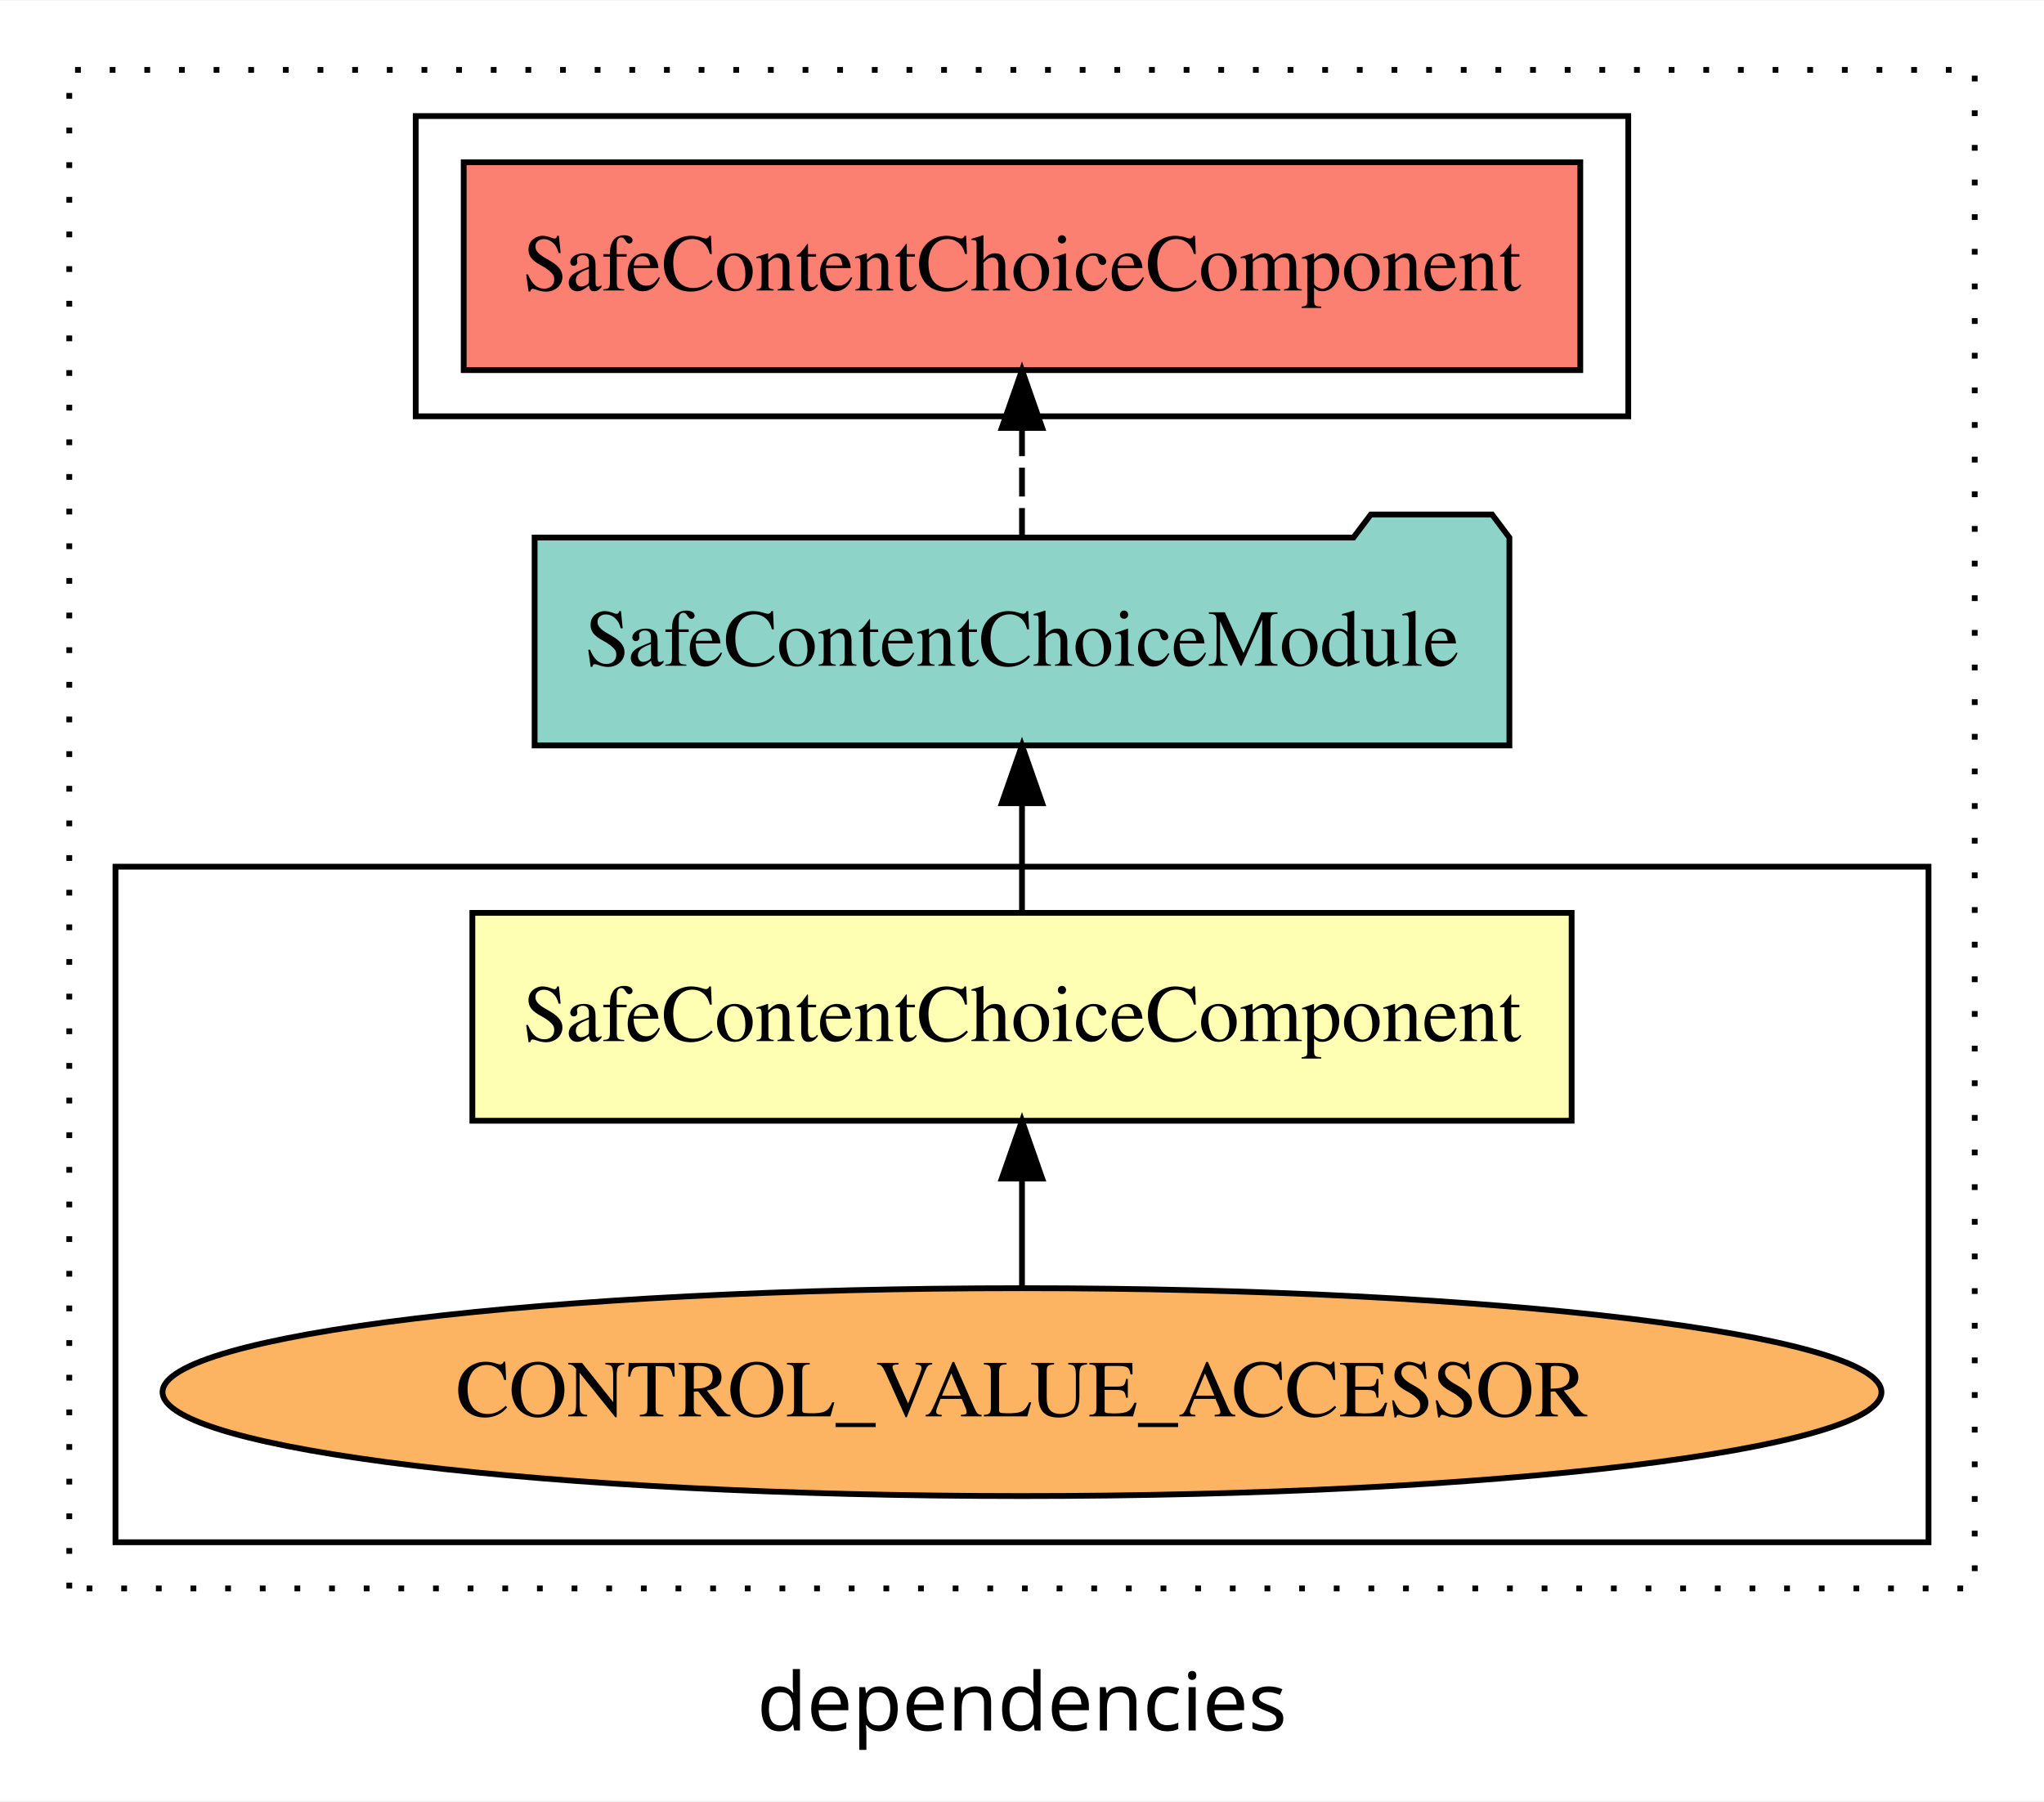
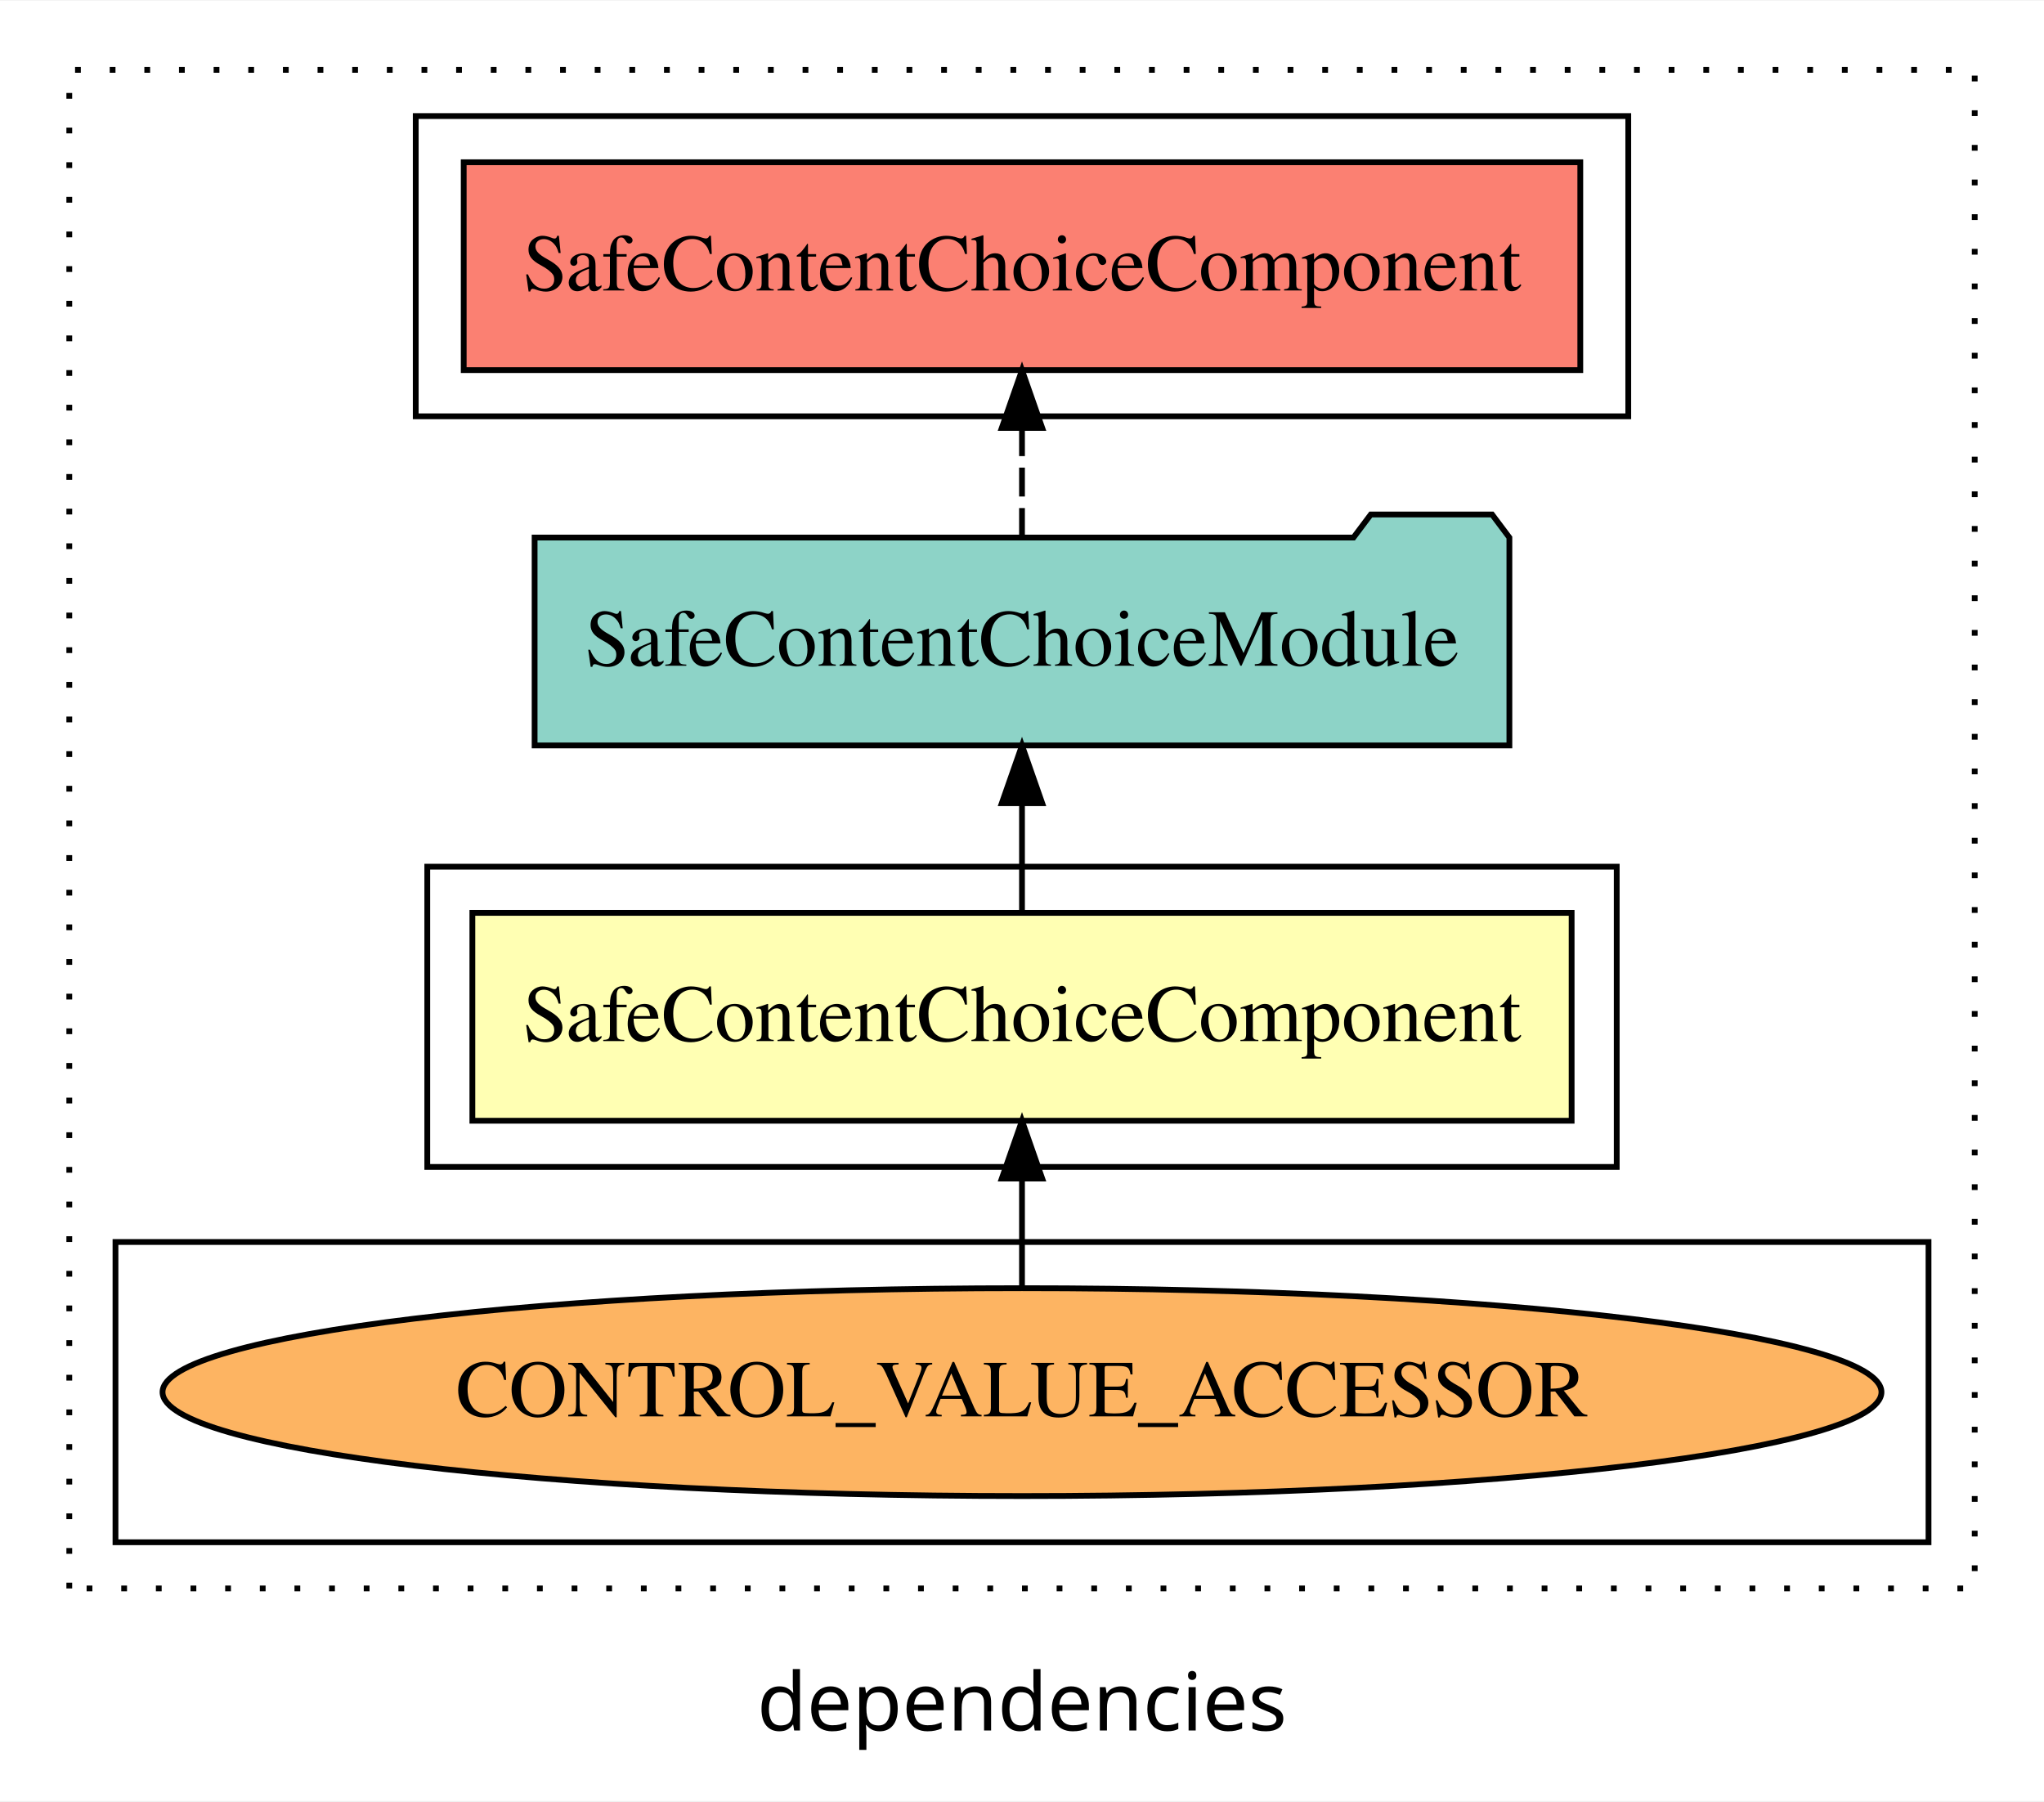
<svg xmlns="http://www.w3.org/2000/svg" width="354pt" height="312pt" viewBox="0.00 0.00 354.00 311.80">
  <g id="graph0" class="graph" transform="scale(1 1) rotate(0) translate(4 307.8)">
    <polygon fill="white" stroke="transparent" points="-4,4 -4,-307.8 350,-307.8 350,4 -4,4" />
    <text text-anchor="middle" x="173" y="-8.2" font-family="sans-serif" font-size="14.00">dependencies</text>
    <g id="clust1" class="cluster">
      <polygon fill="none" stroke="black" stroke-dasharray="1,5" points="8,-32.8 8,-295.8 338,-295.8 338,-32.8 8,-32.8" />
    </g>
-     <g id="clust3" class="cluster">
-       <polygon fill="none" stroke="black" points="16,-40.8 16,-157.8 330,-157.8 330,-40.8 16,-40.8" />
+     <g id="clust2" class="cluster">
+       <polygon fill="none" stroke="black" points="70,-105.8 70,-157.8 276,-157.8 276,-105.8 70,-105.8" />
    </g>
    <g id="clust5" class="cluster">
      <polygon fill="none" stroke="black" points="68,-235.8 68,-287.8 278,-287.8 278,-235.8 68,-235.8" />
+     </g>
+     <g id="clust3" class="cluster">
+       <polygon fill="none" stroke="black" points="16,-40.8 16,-92.8 330,-92.8 330,-40.8 16,-40.8" />
    </g>
    <g id="node1" class="node">
      <polygon fill="#ffffb3" stroke="black" points="268.19,-149.8 77.81,-149.8 77.81,-113.8 268.19,-113.8 268.19,-149.8" />
      <text text-anchor="middle" x="173" y="-127.6" font-family="Times,serif" font-size="14.00">SafeContentChoiceComponent</text>
    </g>
    <g id="node2" class="node">
      <polygon fill="#8dd3c7" stroke="black" points="257.41,-214.8 254.41,-218.8 233.41,-218.8 230.41,-214.8 88.59,-214.8 88.59,-178.8 257.41,-178.8 257.41,-214.8" />
      <text text-anchor="middle" x="173" y="-192.6" font-family="Times,serif" font-size="14.00">SafeContentChoiceModule</text>
    </g>
    <g id="edge1" class="edge">
      <path fill="none" stroke="black" d="M173,-149.91C173,-149.91 173,-168.79 173,-168.79" />
      <polygon fill="black" stroke="black" points="169.5,-168.79 173,-178.79 176.5,-168.79 169.5,-168.79" />
    </g>
    <g id="node4" class="node">
      <polygon fill="#fb8072" stroke="black" points="269.69,-279.8 76.31,-279.8 76.31,-243.8 269.69,-243.8 269.69,-279.8" />
      <text text-anchor="middle" x="173" y="-257.6" font-family="Times,serif" font-size="14.00">SafeContentChoiceComponent </text>
    </g>
    <g id="edge3" class="edge">
      <path fill="none" stroke="black" stroke-dasharray="5,2" d="M173,-214.91C173,-214.91 173,-233.79 173,-233.79" />
      <polygon fill="black" stroke="black" points="169.5,-233.79 173,-243.79 176.5,-233.79 169.5,-233.79" />
    </g>
    <g id="node3" class="node">
      <ellipse fill="#fdb462" stroke="black" cx="173" cy="-66.8" rx="148.85" ry="18" />
      <text text-anchor="middle" x="173" y="-62.6" font-family="Times,serif" font-size="14.00">CONTROL_VALUE_ACCESSOR</text>
    </g>
    <g id="edge2" class="edge">
      <path fill="none" stroke="black" d="M173,-84.91C173,-84.91 173,-103.79 173,-103.79" />
      <polygon fill="black" stroke="black" points="169.5,-103.79 173,-113.79 176.5,-103.79 169.5,-103.79" />
    </g>
  </g>
</svg>
